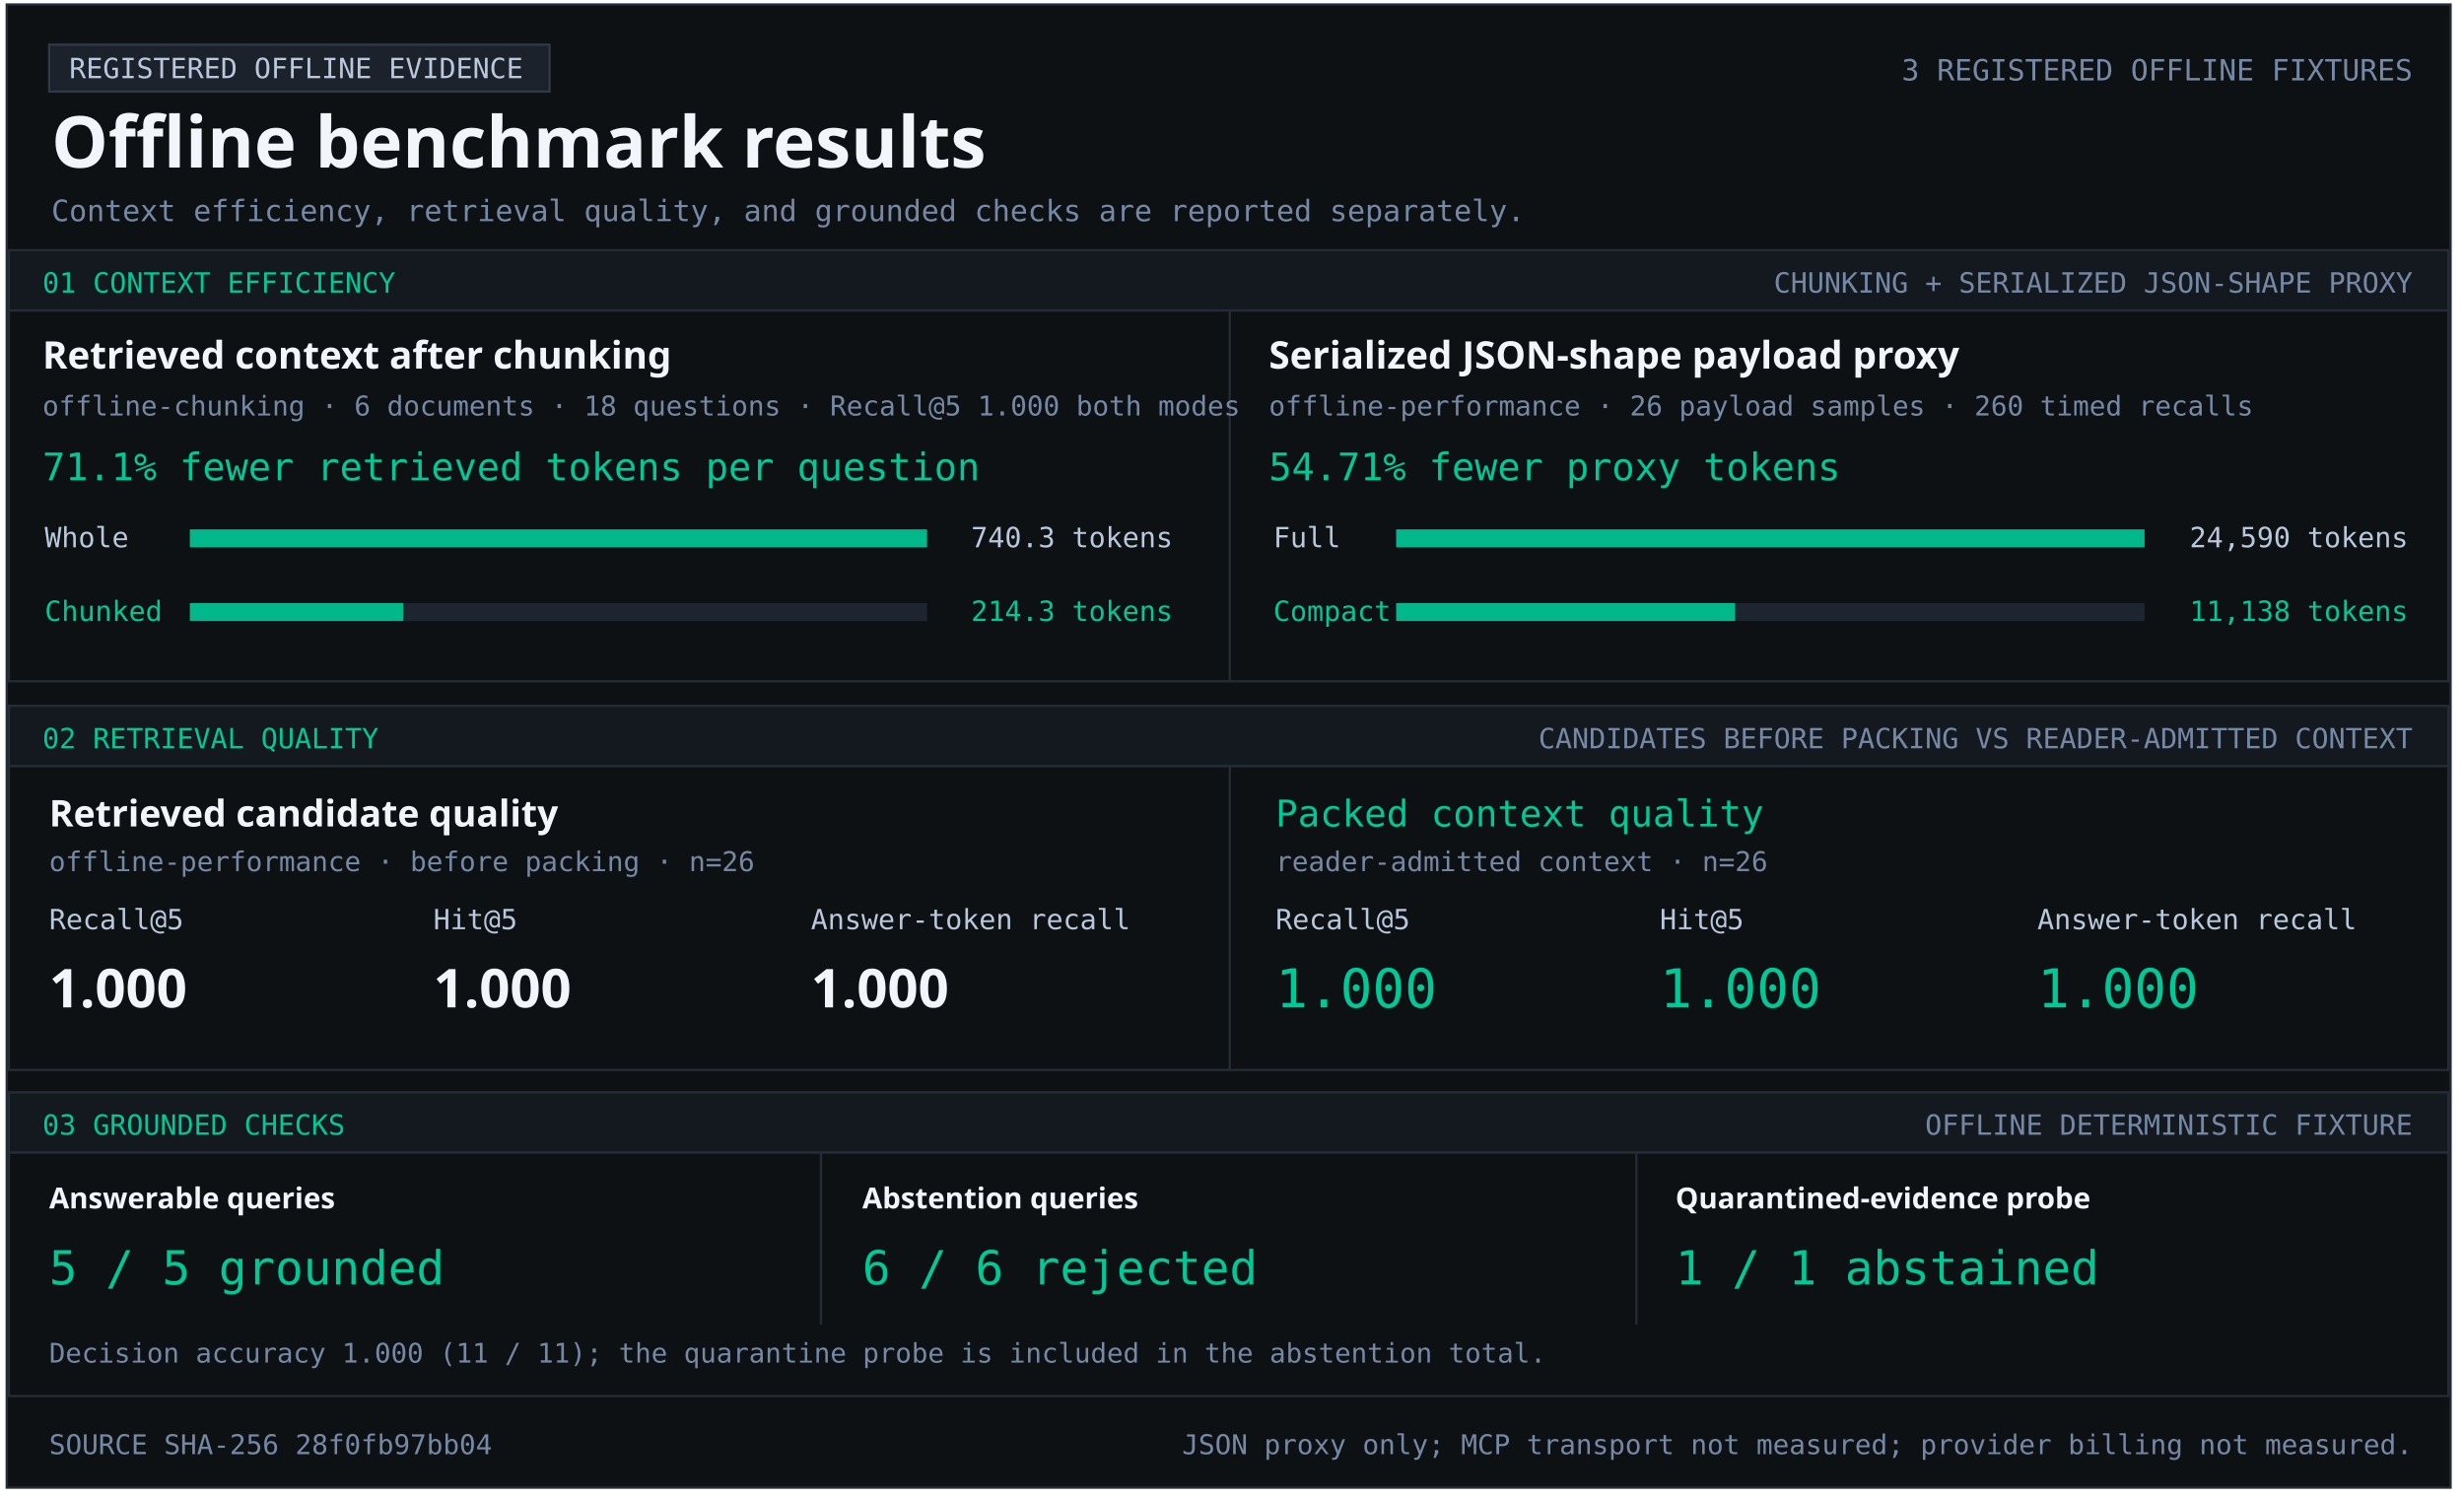
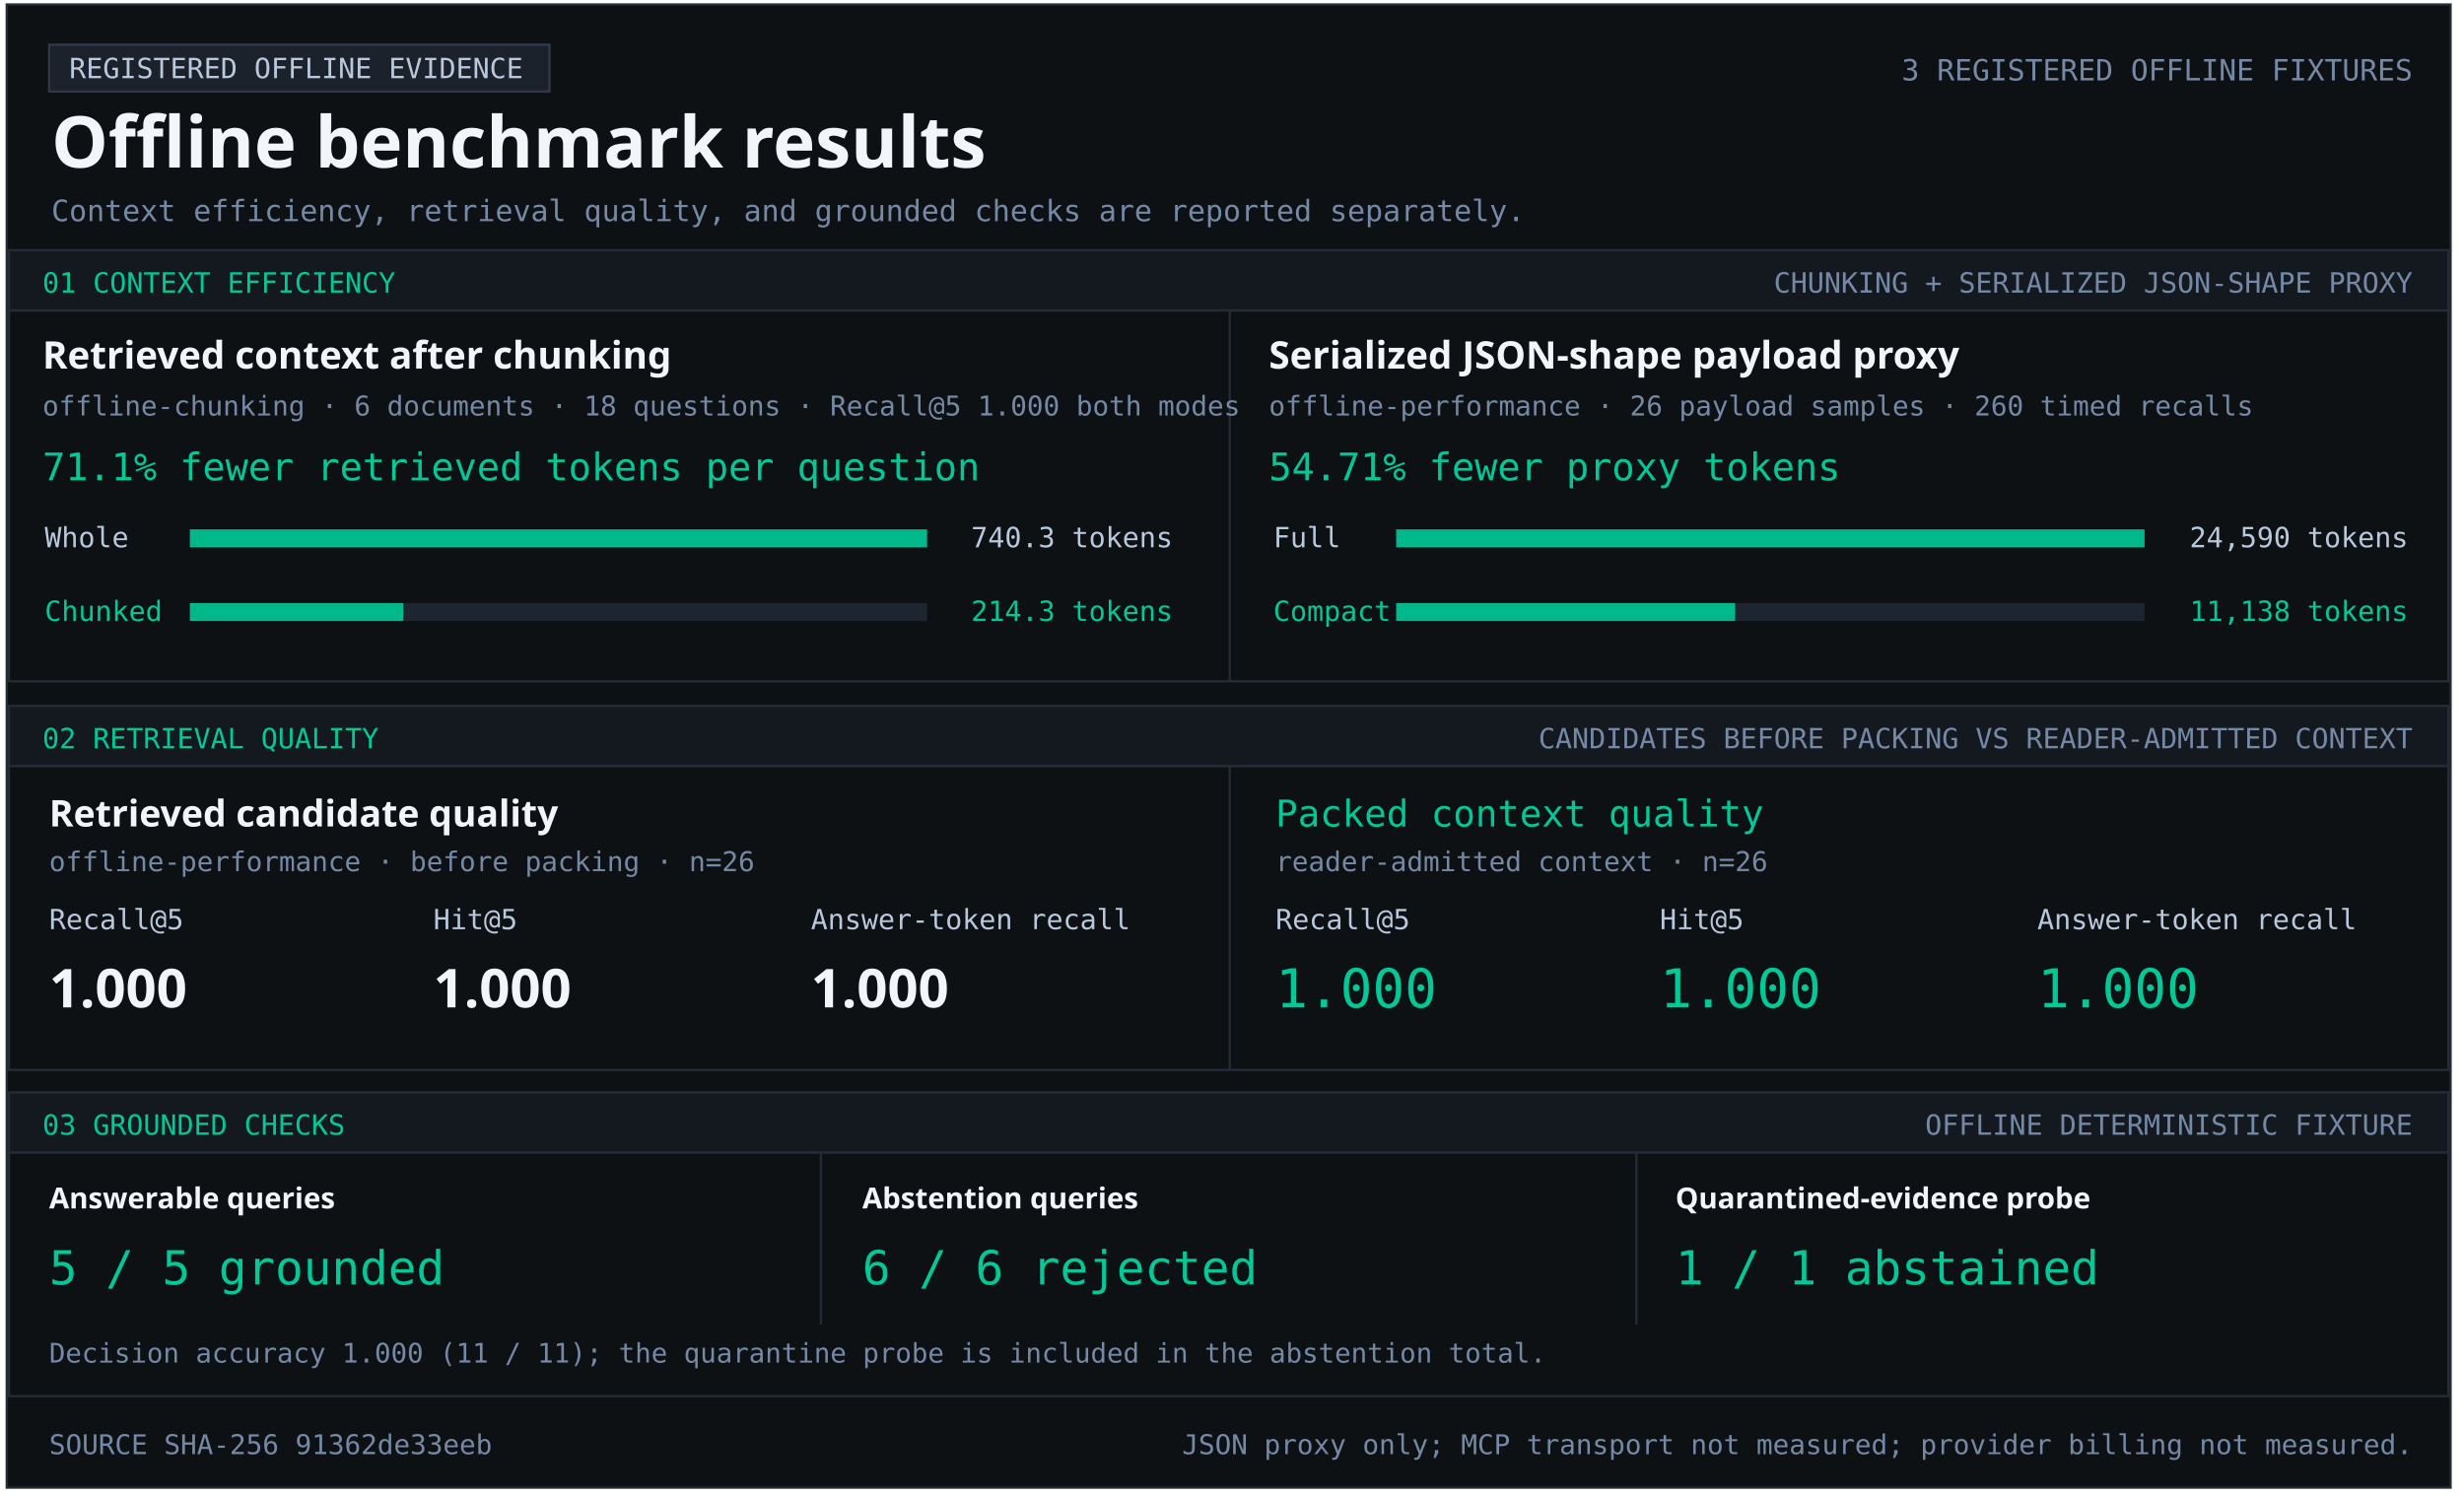
<svg xmlns="http://www.w3.org/2000/svg" width="1103" height="670" viewBox="0 0 1103 670" role="img" aria-labelledby="title desc">
  <style>text{font-family:Consolas,monospace;fill:#b9c8dc} .heading{font-family:Segoe UI,sans-serif;font-weight:700;fill:#f2f5f9} .green{fill:#00c896}.muted{fill:#7589a7}</style>
  <rect x="3" y="2" width="1094" height="664" fill="#0e1114" stroke="#252c36" />
  <rect x="22" y="20" width="224" height="21" fill="#1c222b" stroke="#303a47" />
  <text x="31" y="35" font-size="12.5" text-anchor="start">REGISTERED OFFLINE EVIDENCE</text>
  <text x="23" y="75" font-size="32" class="heading" text-anchor="start">Offline benchmark results</text>
  <text x="1080" y="36" font-size="13.1" class="muted" text-anchor="end">3 REGISTERED OFFLINE FIXTURES</text>
  <text x="23" y="99" font-size="13.2" class="muted" text-anchor="start">Context efficiency, retrieval quality, and grounded checks are reported separately.</text>
  <rect x="4" y="112" width="1092" height="27" fill="#141920" stroke="#252c36" />
  <text x="19" y="131" font-size="12.5" class="green" text-anchor="start">01  CONTEXT EFFICIENCY</text>
  <text x="1080" y="131" font-size="12.5" class="muted" text-anchor="end">CHUNKING + SERIALIZED JSON-SHAPE PROXY</text>
  <rect x="4" y="139" width="1092" height="166" fill="#0e1114" stroke="#252c36" />
  <rect x="550" y="139" width="1" height="166" fill="#252c36" />
  <text x="19" y="165" font-size="17" class="heading" text-anchor="start">Retrieved context after chunking</text>
  <text x="19" y="186" font-size="12.2" class="muted" text-anchor="start">offline-chunking · 6 documents · 18 questions · Recall@5 1.000 both modes</text>
  <text x="19" y="215" font-size="17" class="green" text-anchor="start">71.1% fewer retrieved tokens per question</text>
  <text x="20" y="245" font-size="12.5" text-anchor="start">Whole</text>
  <rect x="85" y="237" width="330" height="8" fill="#1d2530" />
  <rect x="85" y="237" width="330.00" height="8" fill="#00b889" />
  <text x="525" y="245" font-size="12.5" text-anchor="end">740.3 tokens</text>
  <text x="20" y="278" font-size="12.5" class="green" text-anchor="start">Chunked</text>
  <rect x="85" y="270" width="330" height="8" fill="#1d2530" />
  <rect x="85" y="270" width="95.53" height="8" fill="#00b889" />
  <text x="525" y="278" font-size="12.5" class="green" text-anchor="end">214.3 tokens</text>
  <text x="568" y="165" font-size="17" class="heading" text-anchor="start">Serialized JSON-shape payload proxy</text>
  <text x="568" y="186" font-size="12.2" class="muted" text-anchor="start">offline-performance · 26 payload samples · 260 timed recalls</text>
  <text x="568" y="215" font-size="17" class="green" text-anchor="start">54.71% fewer proxy tokens</text>
  <text x="570" y="245" font-size="12.5" text-anchor="start">Full</text>
  <rect x="625" y="237" width="335" height="8" fill="#1d2530" />
  <rect x="625" y="237" width="335.00" height="8" fill="#00b889" />
  <text x="1078" y="245" font-size="12.5" text-anchor="end">24,590 tokens</text>
  <text x="570" y="278" font-size="12.5" class="green" text-anchor="start">Compact</text>
  <rect x="625" y="270" width="335" height="8" fill="#1d2530" />
  <rect x="625" y="270" width="151.74" height="8" fill="#00b889" />
  <text x="1078" y="278" font-size="12.5" class="green" text-anchor="end">11,138 tokens</text>
  <rect x="4" y="316" width="1092" height="27" fill="#141920" stroke="#252c36" />
  <text x="19" y="335" font-size="12.5" class="green" text-anchor="start">02  RETRIEVAL QUALITY</text>
  <text x="1080" y="335" font-size="12.5" class="muted" text-anchor="end">CANDIDATES BEFORE PACKING VS READER-ADMITTED CONTEXT</text>
  <rect x="4" y="343" width="1092" height="136" fill="#0e1114" stroke="#252c36" />
  <rect x="550" y="343" width="1" height="136" fill="#252c36" />
  <text x="22" y="370" font-size="16.5" class="heading" text-anchor="start">Retrieved candidate quality</text>
  <text x="22" y="390" font-size="12.2" class="muted" text-anchor="start">offline-performance · before packing · n=26</text>
  <text x="22" y="416" font-size="12.5" text-anchor="start">Recall@5</text>
  <text x="194" y="416" font-size="12.5" text-anchor="start">Hit@5</text>
  <text x="363" y="416" font-size="12.5" text-anchor="start">Answer-token recall</text>
  <text x="22" y="451" font-size="24" class="heading" text-anchor="start">1.000</text>
  <text x="194" y="451" font-size="24" class="heading" text-anchor="start">1.000</text>
  <text x="363" y="451" font-size="24" class="heading" text-anchor="start">1.000</text>
  <text x="571" y="370" font-size="16.5" class="green" text-anchor="start">Packed context quality</text>
  <text x="571" y="390" font-size="12.2" class="muted" text-anchor="start">reader-admitted context · n=26</text>
  <text x="571" y="416" font-size="12.5" text-anchor="start">Recall@5</text>
  <text x="743" y="416" font-size="12.5" text-anchor="start">Hit@5</text>
  <text x="912" y="416" font-size="12.5" text-anchor="start">Answer-token recall</text>
  <text x="571" y="451" font-size="24" class="green" text-anchor="start">1.000</text>
  <text x="743" y="451" font-size="24" class="green" text-anchor="start">1.000</text>
  <text x="912" y="451" font-size="24" class="green" text-anchor="start">1.000</text>
  <rect x="4" y="489" width="1092" height="27" fill="#141920" stroke="#252c36" />
  <text x="19" y="508" font-size="12.5" class="green" text-anchor="start">03  GROUNDED CHECKS</text>
  <text x="1080" y="508" font-size="12.5" class="muted" text-anchor="end">OFFLINE DETERMINISTIC FIXTURE</text>
  <rect x="4" y="516" width="1092" height="109" fill="#0e1114" stroke="#252c36" />
  <rect x="367" y="516" width="1" height="77" fill="#252c36" />
  <rect x="732" y="516" width="1" height="77" fill="#252c36" />
  <text x="22" y="541" font-size="13" class="heading" text-anchor="start">Answerable queries</text>
  <text x="22" y="575" font-size="21" class="green" text-anchor="start">5 / 5 grounded</text>
  <text x="386" y="541" font-size="13" class="heading" text-anchor="start">Abstention queries</text>
  <text x="386" y="575" font-size="21" class="green" text-anchor="start">6 / 6 rejected</text>
  <text x="750" y="541" font-size="13" class="heading" text-anchor="start">Quarantined-evidence probe</text>
  <text x="750" y="575" font-size="21" class="green" text-anchor="start">1 / 1 abstained</text>
  <text x="22" y="610" font-size="12.1" class="muted" text-anchor="start">Decision accuracy 1.000 (11 / 11); the quarantine probe is included in the abstention total.</text>
-   <text x="22" y="651" font-size="12.2" class="muted" text-anchor="start">SOURCE SHA-256  28f0fb97bb04</text>
+   <text x="22" y="651" font-size="12.2" class="muted" text-anchor="start">SOURCE SHA-256  91362de33eeb</text>
  <text x="1080" y="651" font-size="12.2" class="muted" text-anchor="end">JSON proxy only; MCP transport not measured; provider billing not measured.</text>
</svg>
